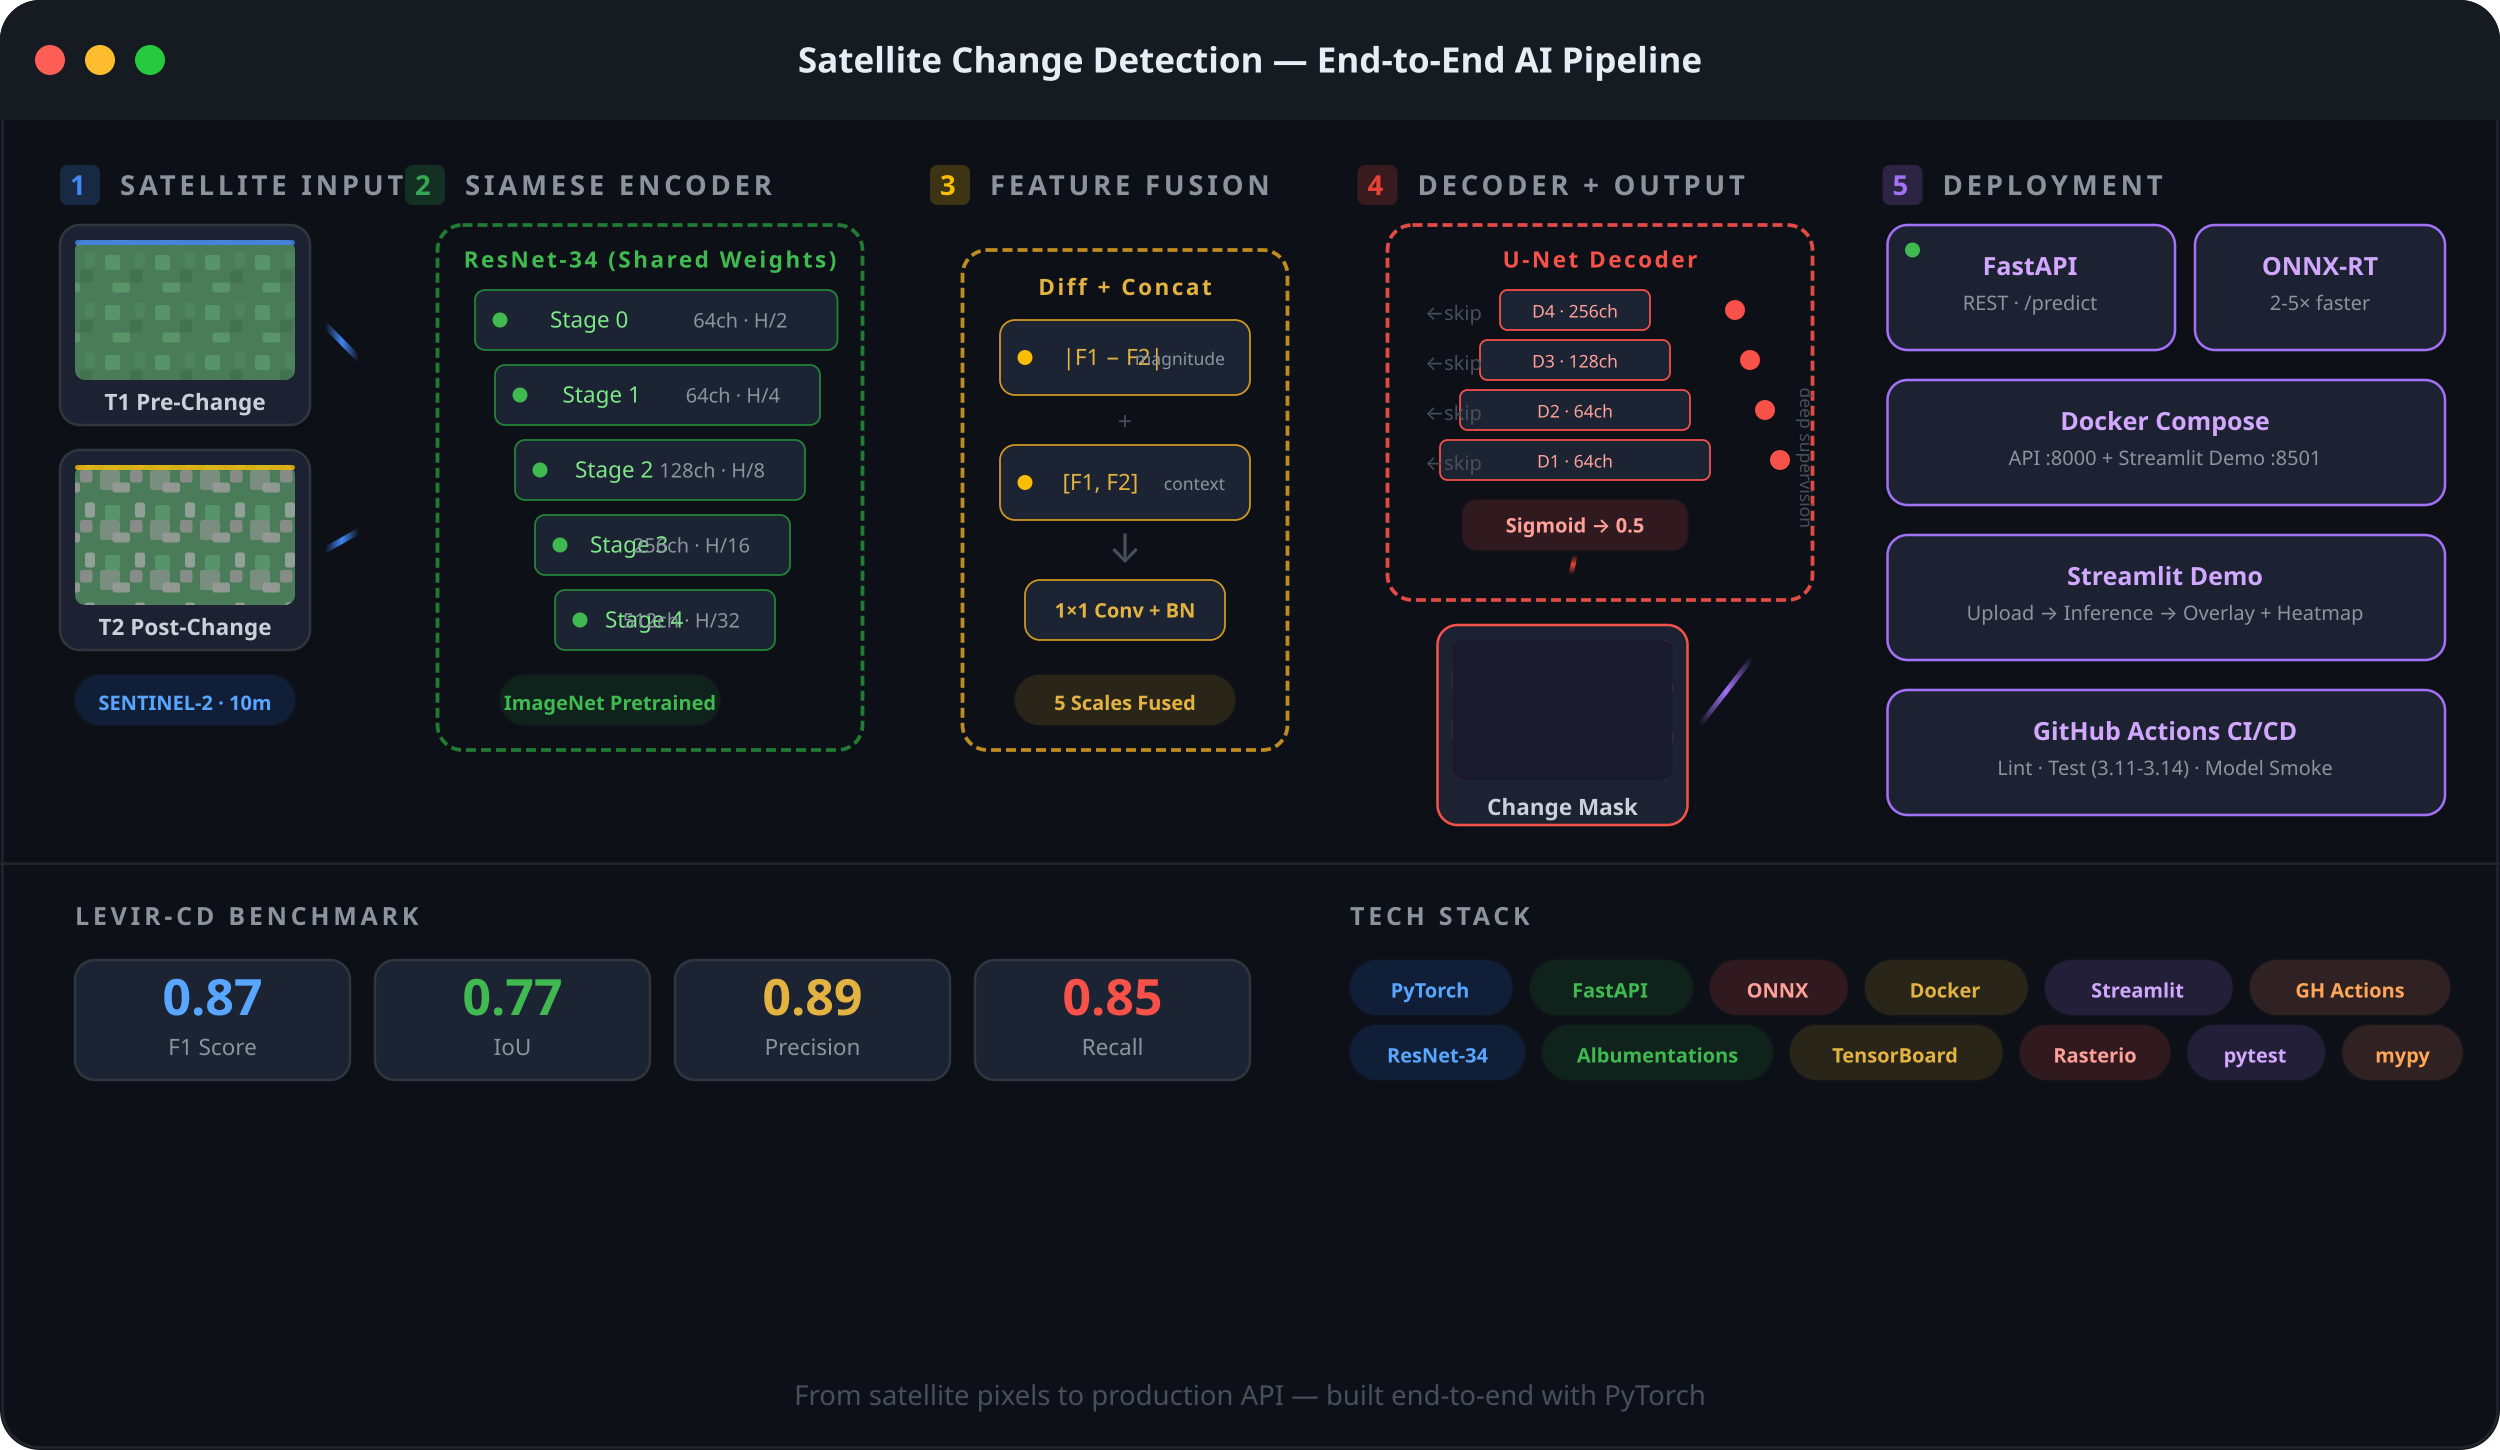
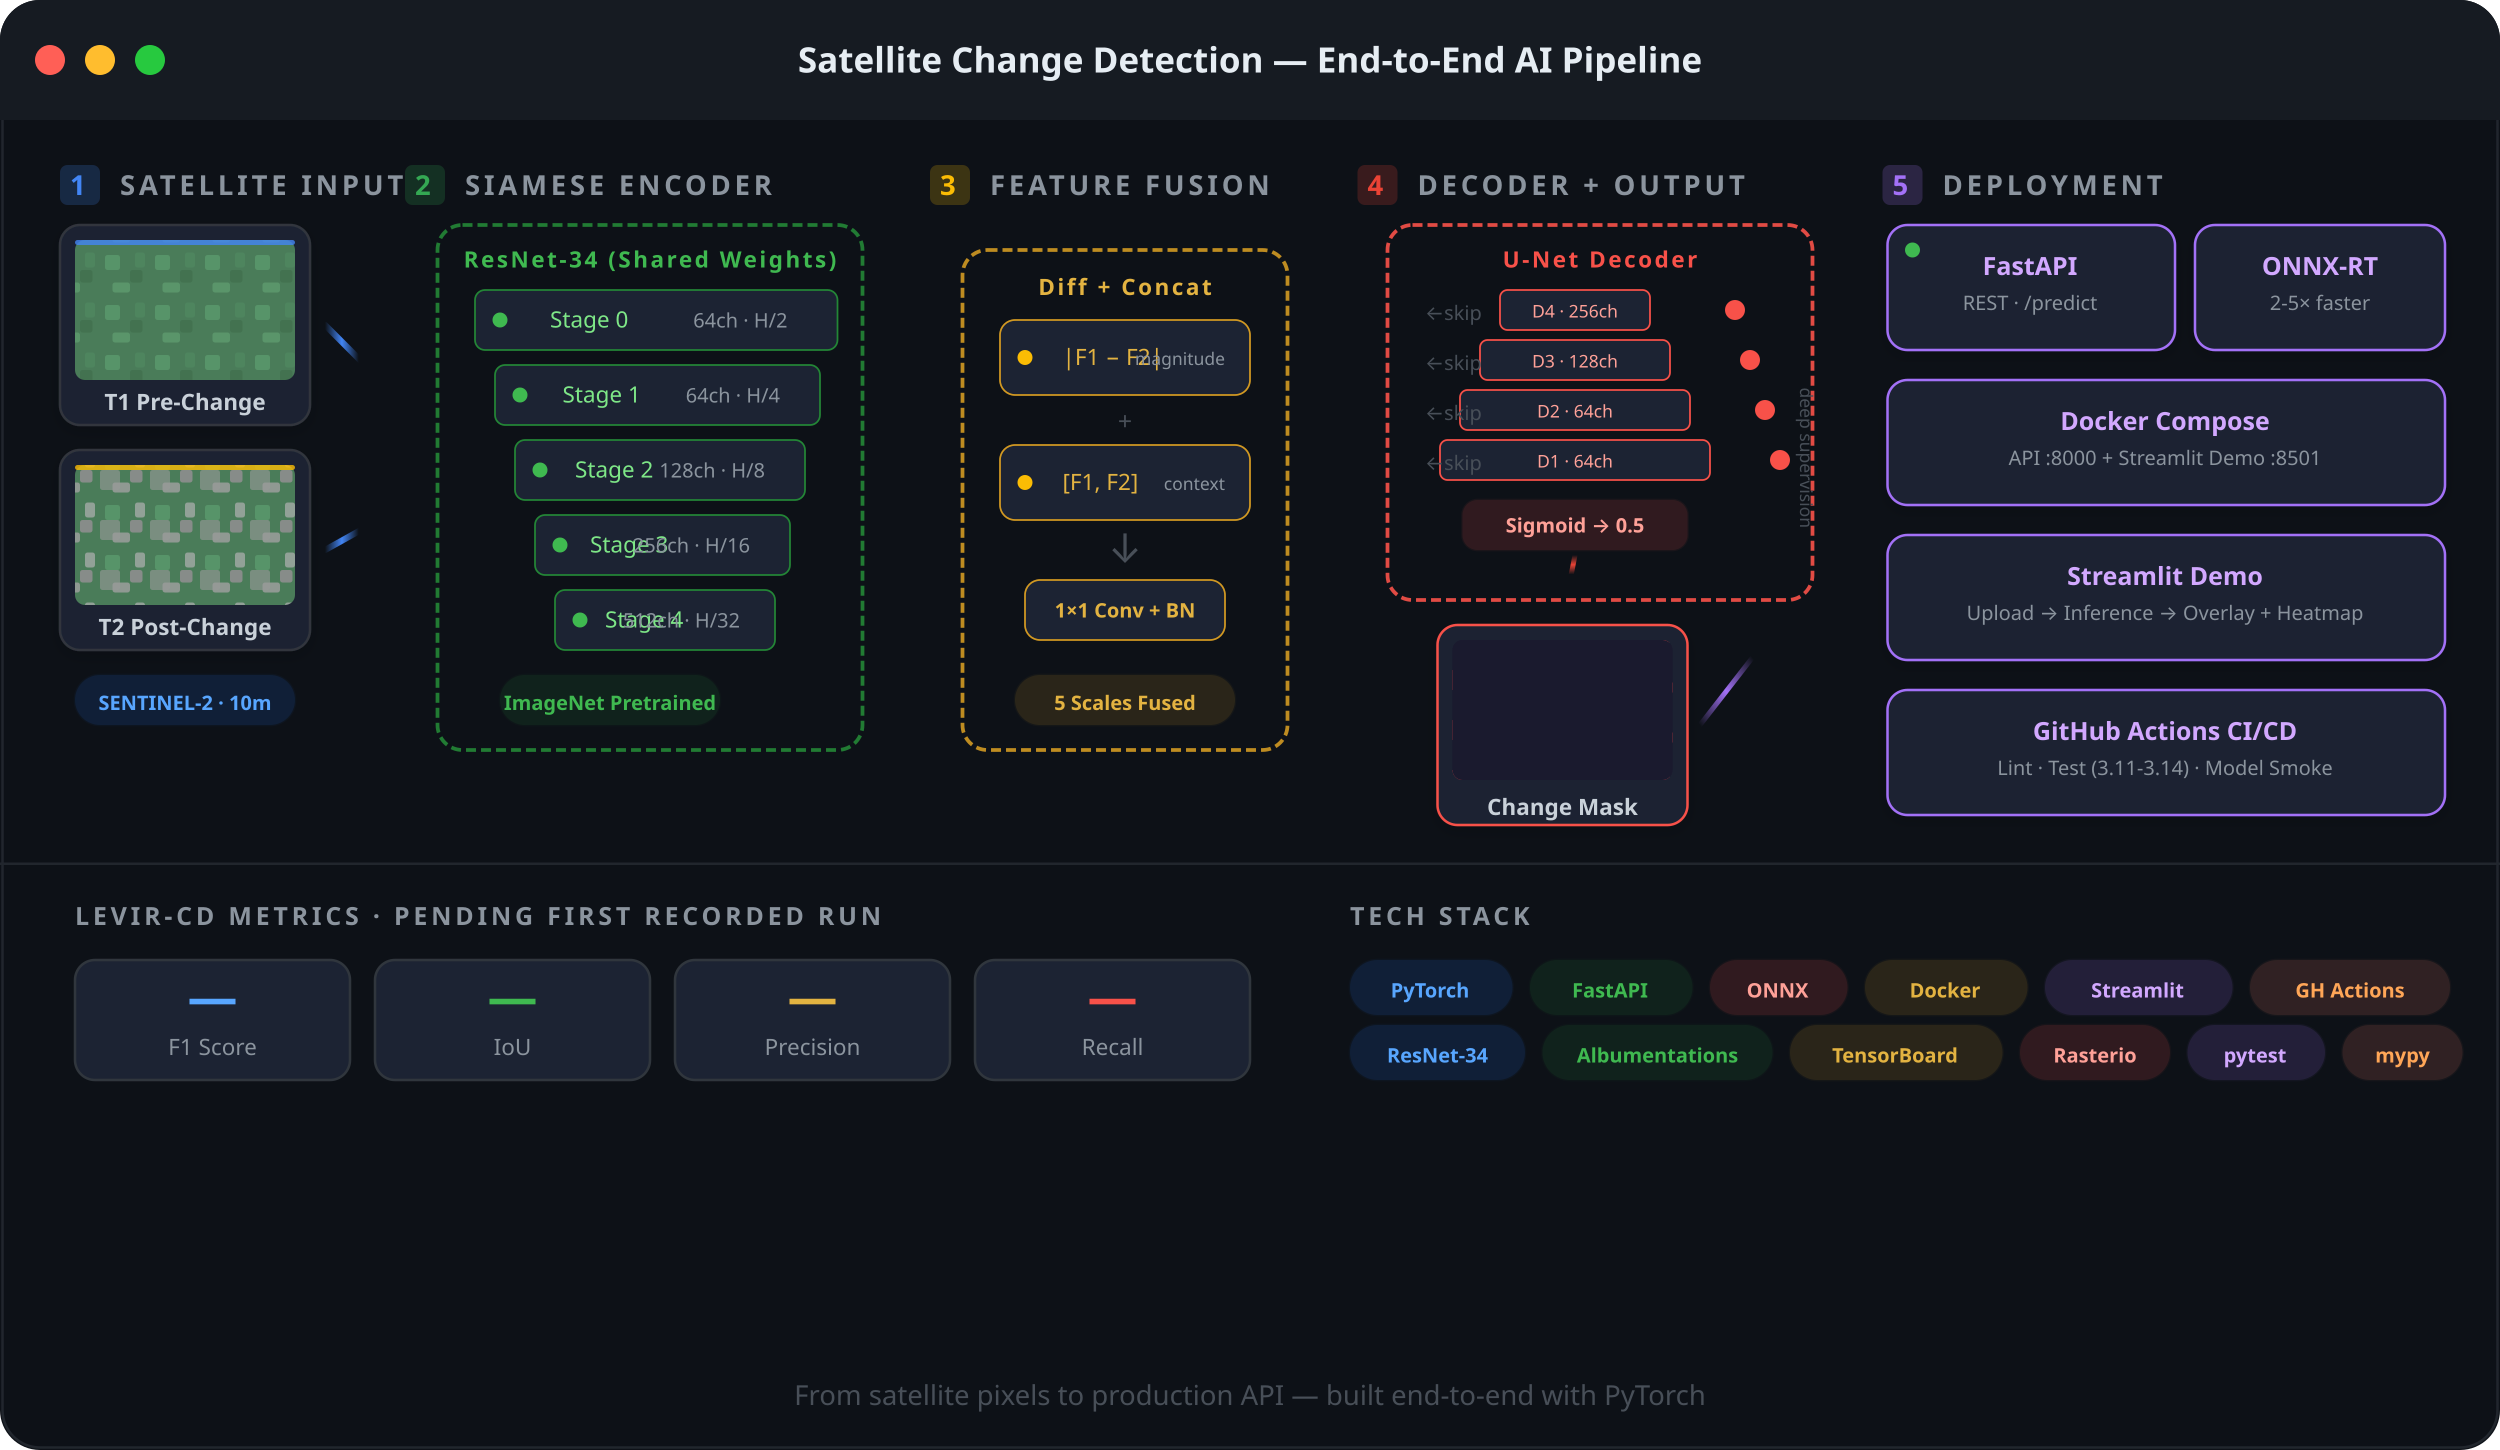
<svg xmlns="http://www.w3.org/2000/svg" viewBox="0 0 1000 580" font-family="'Segoe UI', system-ui, -apple-system, sans-serif">
  <defs>
    <pattern id="terrainBefore" x="0" y="0" width="20" height="20" patternUnits="userSpaceOnUse">
      <rect width="20" height="20" fill="#4a7c59" />
      <rect x="2" y="2" width="6" height="6" rx="1" fill="#5d9e6f" opacity="0.7" />
      <rect x="12" y="8" width="5" height="5" rx="1" fill="#3d6b4a" opacity="0.6" />
      <rect x="5" y="13" width="7" height="4" rx="1" fill="#6aad7b" opacity="0.5" />
      <rect x="14" y="1" width="4" height="6" rx="1" fill="#528d64" opacity="0.5" />
    </pattern>
    <pattern id="terrainAfter" x="0" y="0" width="20" height="20" patternUnits="userSpaceOnUse">
      <rect width="20" height="20" fill="#4a7c59" />
      <rect x="2" y="2" width="6" height="6" rx="1" fill="#5d9e6f" opacity="0.7" />
      <rect x="12" y="8" width="5" height="5" rx="1" fill="#8e8e8e" opacity="0.9" />
      <rect x="5" y="13" width="7" height="4" rx="1" fill="#a0a0a0" opacity="0.8" />
      <rect x="14" y="1" width="4" height="6" rx="1" fill="#b0b0b0" opacity="0.7" />
      <rect x="0" y="8" width="8" height="8" rx="1" fill="#9a9a9a" opacity="0.6" />
    </pattern>
    <pattern id="changeMask" x="0" y="0" width="20" height="20" patternUnits="userSpaceOnUse">
      <rect width="20" height="20" fill="#1a1a2e" />
      <rect x="12" y="8" width="5" height="5" rx="1" fill="#ff4444" opacity="0.9" />
      <rect x="5" y="13" width="7" height="4" rx="1" fill="#ff4444" opacity="0.85" />
      <rect x="14" y="1" width="4" height="6" rx="1" fill="#ff4444" opacity="0.8" />
      <rect x="0" y="8" width="8" height="8" rx="1" fill="#ff4444" opacity="0.7" />
    </pattern>
    <filter id="softShadow">
      <feDropShadow dx="0" dy="2" stdDeviation="3" flood-opacity="0.15" />
    </filter>
    <linearGradient id="flowBlue" x1="0%" y1="0%" x2="100%" y2="0%">
      <stop offset="0%" stop-color="#4285f4" stop-opacity="0">
        <animate attributeName="offset" values="-0.3;1" dur="2s" repeatCount="indefinite" />
      </stop>
      <stop offset="15%" stop-color="#4285f4" stop-opacity="1">
        <animate attributeName="offset" values="-0.15;1.15" dur="2s" repeatCount="indefinite" />
      </stop>
      <stop offset="30%" stop-color="#4285f4" stop-opacity="0">
        <animate attributeName="offset" values="0;1.3" dur="2s" repeatCount="indefinite" />
      </stop>
    </linearGradient>
    <linearGradient id="flowGreen" x1="0%" y1="0%" x2="100%" y2="0%">
      <stop offset="0%" stop-color="#34a853" stop-opacity="0">
        <animate attributeName="offset" values="-0.3;1" dur="2.5s" repeatCount="indefinite" />
      </stop>
      <stop offset="15%" stop-color="#34a853" stop-opacity="1">
        <animate attributeName="offset" values="-0.15;1.15" dur="2.5s" repeatCount="indefinite" />
      </stop>
      <stop offset="30%" stop-color="#34a853" stop-opacity="0">
        <animate attributeName="offset" values="0;1.3" dur="2.5s" repeatCount="indefinite" />
      </stop>
    </linearGradient>
    <linearGradient id="flowYellow" x1="0%" y1="0%" x2="100%" y2="0%">
      <stop offset="0%" stop-color="#fbbc04" stop-opacity="0">
        <animate attributeName="offset" values="-0.3;1" dur="1.8s" repeatCount="indefinite" />
      </stop>
      <stop offset="15%" stop-color="#fbbc04" stop-opacity="1">
        <animate attributeName="offset" values="-0.15;1.15" dur="1.8s" repeatCount="indefinite" />
      </stop>
      <stop offset="30%" stop-color="#fbbc04" stop-opacity="0">
        <animate attributeName="offset" values="0;1.3" dur="1.8s" repeatCount="indefinite" />
      </stop>
    </linearGradient>
    <linearGradient id="flowRed" x1="0%" y1="0%" x2="0%" y2="100%">
      <stop offset="0%" stop-color="#ea4335" stop-opacity="0">
        <animate attributeName="offset" values="-0.3;1" dur="1.5s" repeatCount="indefinite" />
      </stop>
      <stop offset="15%" stop-color="#ea4335" stop-opacity="1">
        <animate attributeName="offset" values="-0.15;1.15" dur="1.5s" repeatCount="indefinite" />
      </stop>
      <stop offset="30%" stop-color="#ea4335" stop-opacity="0">
        <animate attributeName="offset" values="0;1.3" dur="1.5s" repeatCount="indefinite" />
      </stop>
    </linearGradient>
    <linearGradient id="flowPurple" x1="0%" y1="100%" x2="100%" y2="0%">
      <stop offset="0%" stop-color="#a371f7" stop-opacity="0">
        <animate attributeName="offset" values="-0.3;1" dur="2.2s" repeatCount="indefinite" />
      </stop>
      <stop offset="15%" stop-color="#a371f7" stop-opacity="1">
        <animate attributeName="offset" values="-0.15;1.15" dur="2.2s" repeatCount="indefinite" />
      </stop>
      <stop offset="30%" stop-color="#a371f7" stop-opacity="0">
        <animate attributeName="offset" values="0;1.3" dur="2.2s" repeatCount="indefinite" />
      </stop>
    </linearGradient>
  </defs>
  <rect width="1000" height="580" rx="16" fill="#0d1117" />
  <rect x="1" y="1" width="998" height="578" rx="15" fill="none" stroke="#21262d" stroke-width="1" />
  <rect x="0" y="0" width="1000" height="48" rx="16" fill="#161b22" />
  <rect x="0" y="16" width="1000" height="32" fill="#161b22" />
  <circle cx="20" cy="24" r="6" fill="#ff5f56" />
  <circle cx="40" cy="24" r="6" fill="#ffbd2e" />
  <circle cx="60" cy="24" r="6" fill="#27c93f" />
  <text x="500" y="29" text-anchor="middle" fill="#e6edf3" font-size="14" font-weight="600">Satellite Change Detection — End-to-End AI Pipeline</text>
  <g>
    <rect x="24" y="66" width="16" height="16" rx="3" fill="#4285f4" opacity="0.2" />
    <text x="28" y="78" fill="#4285f4" font-size="11" font-weight="700">1</text>
    <text x="48" y="78" fill="#8b949e" font-size="11" font-weight="600" letter-spacing="1.5">SATELLITE INPUT</text>
    <rect x="24" y="90" width="100" height="80" rx="8" fill="#1c2333" stroke="#30363d" filter="url(#softShadow)" />
    <rect x="30" y="96" width="88" height="56" rx="4" fill="url(#terrainBefore)" />
    <rect x="30" y="96" width="88" height="2" rx="1" fill="#4285f4" opacity="0.8">
      <animate attributeName="y" values="96;148;96" dur="2.5s" repeatCount="indefinite" />
    </rect>
    <text x="74" y="164" text-anchor="middle" fill="#c9d1d9" font-size="9" font-weight="600">T1 Pre-Change</text>
    <rect x="24" y="180" width="100" height="80" rx="8" fill="#1c2333" stroke="#30363d" filter="url(#softShadow)" />
    <rect x="30" y="186" width="88" height="56" rx="4" fill="url(#terrainAfter)" />
    <rect x="30" y="186" width="88" height="2" rx="1" fill="#fbbc04" opacity="0.8">
      <animate attributeName="y" values="186;238;186" dur="2.5s" repeatCount="indefinite" />
    </rect>
    <text x="74" y="254" text-anchor="middle" fill="#c9d1d9" font-size="9" font-weight="600">T2 Post-Change</text>
    <rect x="30" y="270" width="88" height="20" rx="10" fill="#1f6feb" opacity="0.15" stroke="#1f6feb" stroke-opacity="0.3" />
    <text x="74" y="284" text-anchor="middle" fill="#58a6ff" font-size="8" font-weight="600">SENTINEL-2 · 10m</text>
  </g>
  <line x1="130" y1="130" x2="175" y2="175" stroke="url(#flowBlue)" stroke-width="2.5" stroke-linecap="round" />
  <line x1="130" y1="220" x2="175" y2="195" stroke="url(#flowBlue)" stroke-width="2.5" stroke-linecap="round" />
  <g>
    <rect x="162" y="66" width="16" height="16" rx="3" fill="#34a853" opacity="0.2" />
    <text x="166" y="78" fill="#34a853" font-size="11" font-weight="700">2</text>
    <text x="186" y="78" fill="#8b949e" font-size="11" font-weight="600" letter-spacing="1.5">SIAMESE ENCODER</text>
    <rect x="175" y="90" width="170" height="210" rx="10" fill="#0d1117" stroke="#238636" stroke-width="1.5" stroke-dasharray="4 2" opacity="0.9" />
    <text x="260" y="107" text-anchor="middle" fill="#3fb950" font-size="9" font-weight="700" letter-spacing="1">ResNet-34 (Shared Weights)</text>
    <rect x="190" y="116" width="145" height="24" rx="4" fill="#1c2333" stroke="#238636" stroke-width="0.7" />
    <text x="220" y="131" fill="#7ee787" font-size="9">Stage 0</text>
    <text x="315" y="131" text-anchor="end" fill="#8b949e" font-size="8">64ch · H/2</text>
    <circle cx="200" cy="128" r="3" fill="#3fb950">
      <animate attributeName="r" values="3;5;3" dur="2s" begin="0s" repeatCount="indefinite" />
      <animate attributeName="opacity" values="0.5;1;0.5" dur="2s" begin="0s" repeatCount="indefinite" />
    </circle>
    <rect x="198" y="146" width="130" height="24" rx="4" fill="#1c2333" stroke="#238636" stroke-width="0.7" />
    <text x="225" y="161" fill="#7ee787" font-size="9">Stage 1</text>
    <text x="312" y="161" text-anchor="end" fill="#8b949e" font-size="8">64ch · H/4</text>
    <circle cx="208" cy="158" r="3" fill="#3fb950">
      <animate attributeName="r" values="3;5;3" dur="2s" begin="0.3s" repeatCount="indefinite" />
      <animate attributeName="opacity" values="0.5;1;0.5" dur="2s" begin="0.3s" repeatCount="indefinite" />
    </circle>
    <rect x="206" y="176" width="116" height="24" rx="4" fill="#1c2333" stroke="#238636" stroke-width="0.7" />
    <text x="230" y="191" fill="#7ee787" font-size="9">Stage 2</text>
    <text x="306" y="191" text-anchor="end" fill="#8b949e" font-size="8">128ch · H/8</text>
    <circle cx="216" cy="188" r="3" fill="#3fb950">
      <animate attributeName="r" values="3;5;3" dur="2s" begin="0.6s" repeatCount="indefinite" />
      <animate attributeName="opacity" values="0.5;1;0.5" dur="2s" begin="0.6s" repeatCount="indefinite" />
    </circle>
    <rect x="214" y="206" width="102" height="24" rx="4" fill="#1c2333" stroke="#238636" stroke-width="0.7" />
    <text x="236" y="221" fill="#7ee787" font-size="9">Stage 3</text>
    <text x="300" y="221" text-anchor="end" fill="#8b949e" font-size="8">256ch · H/16</text>
    <circle cx="224" cy="218" r="3" fill="#3fb950">
      <animate attributeName="r" values="3;5;3" dur="2s" begin="0.9s" repeatCount="indefinite" />
      <animate attributeName="opacity" values="0.5;1;0.5" dur="2s" begin="0.9s" repeatCount="indefinite" />
    </circle>
    <rect x="222" y="236" width="88" height="24" rx="4" fill="#1c2333" stroke="#238636" stroke-width="0.7" />
    <text x="242" y="251" fill="#7ee787" font-size="9">Stage 4</text>
    <text x="296" y="251" text-anchor="end" fill="#8b949e" font-size="8">512ch · H/32</text>
    <circle cx="232" cy="248" r="3" fill="#3fb950">
      <animate attributeName="r" values="3;5;3" dur="2s" begin="1.2s" repeatCount="indefinite" />
      <animate attributeName="opacity" values="0.5;1;0.5" dur="2s" begin="1.2s" repeatCount="indefinite" />
    </circle>
    <rect x="200" y="270" width="88" height="20" rx="10" fill="#238636" opacity="0.15" stroke="#238636" stroke-opacity="0.3" />
    <text x="244" y="284" text-anchor="middle" fill="#3fb950" font-size="8" font-weight="600">ImageNet Pretrained</text>
  </g>
  <line x1="350" y1="185" x2="385" y2="185" stroke="url(#flowGreen)" stroke-width="2.5" stroke-linecap="round" />
  <g>
    <rect x="372" y="66" width="16" height="16" rx="3" fill="#fbbc04" opacity="0.2" />
    <text x="376" y="78" fill="#fbbc04" font-size="11" font-weight="700">3</text>
    <text x="396" y="78" fill="#8b949e" font-size="11" font-weight="600" letter-spacing="1.5">FEATURE FUSION</text>
    <rect x="385" y="100" width="130" height="200" rx="10" fill="#0d1117" stroke="#d29922" stroke-width="1.5" stroke-dasharray="4 2" opacity="0.9" />
    <text x="450" y="118" text-anchor="middle" fill="#e3b341" font-size="9" font-weight="700" letter-spacing="1">Diff + Concat</text>
    <rect x="400" y="128" width="100" height="30" rx="6" fill="#1c2333" stroke="#d29922" stroke-width="0.7" />
    <text x="425" y="146" fill="#e3b341" font-size="9">|F1 − F2|</text>
    <text x="490" y="146" text-anchor="end" fill="#8b949e" font-size="7">magnitude</text>
    <circle cx="410" cy="143" r="3" fill="#fbbc04">
      <animate attributeName="opacity" values="0.3;1;0.3" dur="1.5s" repeatCount="indefinite" />
    </circle>
    <text x="450" y="172" text-anchor="middle" fill="#484f58" font-size="10">+</text>
    <rect x="400" y="178" width="100" height="30" rx="6" fill="#1c2333" stroke="#d29922" stroke-width="0.7" />
    <text x="425" y="196" fill="#e3b341" font-size="9">[F1, F2]</text>
    <text x="490" y="196" text-anchor="end" fill="#8b949e" font-size="7">context</text>
    <circle cx="410" cy="193" r="3" fill="#fbbc04">
      <animate attributeName="opacity" values="0.3;1;0.3" dur="1.5s" begin="0.5s" repeatCount="indefinite" />
    </circle>
    <text x="450" y="225" text-anchor="middle" fill="#484f58" font-size="16">↓</text>
    <rect x="410" y="232" width="80" height="24" rx="6" fill="#1c2333" stroke="#d29922" stroke-width="0.7" />
    <text x="450" y="247" text-anchor="middle" fill="#e3b341" font-size="8" font-weight="600">1×1 Conv + BN</text>
    <rect x="406" y="270" width="88" height="20" rx="10" fill="#d29922" opacity="0.15" stroke="#d29922" stroke-opacity="0.3" />
    <text x="450" y="284" text-anchor="middle" fill="#e3b341" font-size="8" font-weight="600">5 Scales Fused</text>
  </g>
  <line x1="520" y1="185" x2="555" y2="185" stroke="url(#flowYellow)" stroke-width="2.5" stroke-linecap="round" />
  <g>
    <rect x="543" y="66" width="16" height="16" rx="3" fill="#ea4335" opacity="0.2" />
    <text x="547" y="78" fill="#ea4335" font-size="11" font-weight="700">4</text>
    <text x="567" y="78" fill="#8b949e" font-size="11" font-weight="600" letter-spacing="1.5">DECODER + OUTPUT</text>
    <rect x="555" y="90" width="170" height="150" rx="10" fill="#0d1117" stroke="#f85149" stroke-width="1.5" stroke-dasharray="4 2" opacity="0.9" />
    <text x="640" y="107" text-anchor="middle" fill="#f85149" font-size="9" font-weight="700" letter-spacing="1">U-Net Decoder</text>
    <rect x="600" y="116" width="60" height="16" rx="3" fill="#1c2333" stroke="#f85149" stroke-width="0.7" />
    <text x="630" y="127" text-anchor="middle" fill="#ffa198" font-size="7">D4 · 256ch</text>
    <rect x="592" y="136" width="76" height="16" rx="3" fill="#1c2333" stroke="#f85149" stroke-width="0.7" />
    <text x="630" y="147" text-anchor="middle" fill="#ffa198" font-size="7">D3 · 128ch</text>
    <rect x="584" y="156" width="92" height="16" rx="3" fill="#1c2333" stroke="#f85149" stroke-width="0.7" />
    <text x="630" y="167" text-anchor="middle" fill="#ffa198" font-size="7">D2 · 64ch</text>
    <rect x="576" y="176" width="108" height="16" rx="3" fill="#1c2333" stroke="#f85149" stroke-width="0.7" />
    <text x="630" y="187" text-anchor="middle" fill="#ffa198" font-size="7">D1 · 64ch</text>
    <text x="570" y="128" fill="#484f58" font-size="8">←skip</text>
    <text x="570" y="148" fill="#484f58" font-size="8">←skip</text>
    <text x="570" y="168" fill="#484f58" font-size="8">←skip</text>
    <text x="570" y="188" fill="#484f58" font-size="8">←skip</text>
    <circle cx="694" cy="124" r="4" fill="#f85149">
      <animate attributeName="opacity" values="0.3;0.9;0.3" dur="2s" begin="0s" repeatCount="indefinite" />
    </circle>
    <circle cx="700" cy="144" r="4" fill="#f85149">
      <animate attributeName="opacity" values="0.3;0.9;0.3" dur="2s" begin="0.3s" repeatCount="indefinite" />
    </circle>
    <circle cx="706" cy="164" r="4" fill="#f85149">
      <animate attributeName="opacity" values="0.3;0.9;0.3" dur="2s" begin="0.6s" repeatCount="indefinite" />
    </circle>
    <circle cx="712" cy="184" r="4" fill="#f85149">
      <animate attributeName="opacity" values="0.3;0.9;0.3" dur="2s" begin="0.9s" repeatCount="indefinite" />
    </circle>
    <text x="720" y="155" fill="#484f58" font-size="7" transform="rotate(90,720,155)">deep supervision</text>
    <rect x="585" y="200" width="90" height="20" rx="6" fill="#f85149" opacity="0.15" stroke="#f85149" stroke-opacity="0.4" />
    <text x="630" y="213" text-anchor="middle" fill="#ffa198" font-size="8" font-weight="600">Sigmoid → 0.5</text>
    <rect x="575" y="250" width="100" height="80" rx="8" fill="#1c2333" stroke="#f85149" filter="url(#softShadow)" />
    <rect x="581" y="256" width="88" height="56" rx="4" fill="url(#changeMask)" />
    <rect x="581" y="256" width="88" height="56" rx="4" fill="#1a1a2e">
      <animate attributeName="width" values="88;0" dur="3s" begin="1.5s" fill="freeze" />
    </rect>
    <text x="625" y="326" text-anchor="middle" fill="#c9d1d9" font-size="9" font-weight="600">Change Mask</text>
    <line x1="630" y1="222" x2="625" y2="248" stroke="url(#flowRed)" stroke-width="2" stroke-linecap="round" />
  </g>
  <g>
    <rect x="753" y="66" width="16" height="16" rx="3" fill="#a371f7" opacity="0.2" />
    <text x="757" y="78" fill="#a371f7" font-size="11" font-weight="700">5</text>
    <text x="777" y="78" fill="#8b949e" font-size="11" font-weight="600" letter-spacing="1.5">DEPLOYMENT</text>
    <rect x="755" y="90" width="115" height="50" rx="8" fill="#1c2333" stroke="#a371f7" filter="url(#softShadow)" />
    <text x="812" y="110" text-anchor="middle" fill="#d2a8ff" font-size="10" font-weight="700">FastAPI</text>
    <text x="812" y="124" text-anchor="middle" fill="#8b949e" font-size="8">REST · /predict</text>
    <circle cx="765" cy="100" r="3" fill="#3fb950">
      <animate attributeName="opacity" values="1;0.3;1" dur="1.5s" repeatCount="indefinite" />
    </circle>
    <rect x="878" y="90" width="100" height="50" rx="8" fill="#1c2333" stroke="#a371f7" filter="url(#softShadow)" />
    <text x="928" y="110" text-anchor="middle" fill="#d2a8ff" font-size="10" font-weight="700">ONNX-RT</text>
    <text x="928" y="124" text-anchor="middle" fill="#8b949e" font-size="8">2-5× faster</text>
    <rect x="755" y="152" width="223" height="50" rx="8" fill="#1c2333" stroke="#a371f7" filter="url(#softShadow)" />
    <text x="866" y="172" text-anchor="middle" fill="#d2a8ff" font-size="10" font-weight="700">Docker Compose</text>
    <text x="866" y="186" text-anchor="middle" fill="#8b949e" font-size="8">API :8000 + Streamlit Demo :8501</text>
    <rect x="755" y="214" width="223" height="50" rx="8" fill="#1c2333" stroke="#a371f7" filter="url(#softShadow)" />
    <text x="866" y="234" text-anchor="middle" fill="#d2a8ff" font-size="10" font-weight="700">Streamlit Demo</text>
    <text x="866" y="248" text-anchor="middle" fill="#8b949e" font-size="8">Upload → Inference → Overlay + Heatmap</text>
    <rect x="755" y="276" width="223" height="50" rx="8" fill="#1c2333" stroke="#a371f7" filter="url(#softShadow)" />
    <text x="866" y="296" text-anchor="middle" fill="#d2a8ff" font-size="10" font-weight="700">GitHub Actions CI/CD</text>
    <text x="866" y="310" text-anchor="middle" fill="#8b949e" font-size="8">Lint · Test (3.11-3.14) · Model Smoke</text>
    <circle cx="770" cy="300" r="5" fill="#238636" opacity="0">
      <animate attributeName="opacity" values="0;1" dur="0.3s" begin="3s" fill="freeze" />
    </circle>
    <text x="770" y="303" text-anchor="middle" fill="#3fb950" font-size="8" opacity="0">✓
      <animate attributeName="opacity" values="0;1" dur="0.3s" begin="3s" fill="freeze" />
    </text>
    <circle cx="790" cy="300" r="5" fill="#238636" opacity="0">
      <animate attributeName="opacity" values="0;1" dur="0.3s" begin="3.4s" fill="freeze" />
    </circle>
    <text x="790" y="303" text-anchor="middle" fill="#3fb950" font-size="8" opacity="0">✓
      <animate attributeName="opacity" values="0;1" dur="0.3s" begin="3.4s" fill="freeze" />
    </text>
    <circle cx="810" cy="300" r="5" fill="#238636" opacity="0">
      <animate attributeName="opacity" values="0;1" dur="0.3s" begin="3.8s" fill="freeze" />
    </circle>
    <text x="810" y="303" text-anchor="middle" fill="#3fb950" font-size="8" opacity="0">✓
      <animate attributeName="opacity" values="0;1" dur="0.3s" begin="3.8s" fill="freeze" />
    </text>
  </g>
  <line x1="680" y1="290" x2="750" y2="200" stroke="url(#flowPurple)" stroke-width="2" stroke-linecap="round" />
  <rect x="0" y="345" width="1000" height="1" fill="#21262d" />
  <g transform="translate(30, 370)">
-     <text x="0" y="0" fill="#8b949e" font-size="10" font-weight="600" letter-spacing="1.5">LEVIR-CD BENCHMARK</text>
+     <text x="0" y="0" fill="#8b949e" font-size="10" font-weight="600" letter-spacing="1.5">LEVIR-CD METRICS · PENDING FIRST RECORDED RUN</text>
    <rect x="0" y="14" width="110" height="48" rx="8" fill="#1c2333" stroke="#30363d" />
-     <text x="55" y="36" text-anchor="middle" fill="#58a6ff" font-size="20" font-weight="700">0.87</text>
+     <text x="55" y="36" text-anchor="middle" fill="#58a6ff" font-size="20" font-weight="700">—</text>
    <text x="55" y="52" text-anchor="middle" fill="#8b949e" font-size="9">F1 Score</text>
    <rect x="120" y="14" width="110" height="48" rx="8" fill="#1c2333" stroke="#30363d" />
-     <text x="175" y="36" text-anchor="middle" fill="#3fb950" font-size="20" font-weight="700">0.77</text>
+     <text x="175" y="36" text-anchor="middle" fill="#3fb950" font-size="20" font-weight="700">—</text>
    <text x="175" y="52" text-anchor="middle" fill="#8b949e" font-size="9">IoU</text>
    <rect x="240" y="14" width="110" height="48" rx="8" fill="#1c2333" stroke="#30363d" />
-     <text x="295" y="36" text-anchor="middle" fill="#e3b341" font-size="20" font-weight="700">0.89</text>
+     <text x="295" y="36" text-anchor="middle" fill="#e3b341" font-size="20" font-weight="700">—</text>
    <text x="295" y="52" text-anchor="middle" fill="#8b949e" font-size="9">Precision</text>
    <rect x="360" y="14" width="110" height="48" rx="8" fill="#1c2333" stroke="#30363d" />
-     <text x="415" y="36" text-anchor="middle" fill="#f85149" font-size="20" font-weight="700">0.85</text>
+     <text x="415" y="36" text-anchor="middle" fill="#f85149" font-size="20" font-weight="700">—</text>
    <text x="415" y="52" text-anchor="middle" fill="#8b949e" font-size="9">Recall</text>
  </g>
  <g transform="translate(540, 370)">
    <text x="0" y="0" fill="#8b949e" font-size="10" font-weight="600" letter-spacing="1.5">TECH STACK</text>
    <rect x="0" y="14" width="65" height="22" rx="11" fill="#1f6feb" opacity="0.15" stroke="#1f6feb" stroke-opacity="0.3" />
    <text x="32" y="29" text-anchor="middle" fill="#58a6ff" font-size="8" font-weight="600">PyTorch</text>
    <rect x="72" y="14" width="65" height="22" rx="11" fill="#238636" opacity="0.15" stroke="#238636" stroke-opacity="0.3" />
    <text x="104" y="29" text-anchor="middle" fill="#3fb950" font-size="8" font-weight="600">FastAPI</text>
    <rect x="144" y="14" width="55" height="22" rx="11" fill="#f85149" opacity="0.15" stroke="#f85149" stroke-opacity="0.3" />
    <text x="171" y="29" text-anchor="middle" fill="#ffa198" font-size="8" font-weight="600">ONNX</text>
    <rect x="206" y="14" width="65" height="22" rx="11" fill="#d29922" opacity="0.15" stroke="#d29922" stroke-opacity="0.3" />
    <text x="238" y="29" text-anchor="middle" fill="#e3b341" font-size="8" font-weight="600">Docker</text>
    <rect x="278" y="14" width="75" height="22" rx="11" fill="#a371f7" opacity="0.15" stroke="#a371f7" stroke-opacity="0.3" />
    <text x="315" y="29" text-anchor="middle" fill="#d2a8ff" font-size="8" font-weight="600">Streamlit</text>
    <rect x="360" y="14" width="80" height="22" rx="11" fill="#f78166" opacity="0.15" stroke="#f78166" stroke-opacity="0.3" />
    <text x="400" y="29" text-anchor="middle" fill="#ffa657" font-size="8" font-weight="600">GH Actions</text>
    <rect x="0" y="40" width="70" height="22" rx="11" fill="#1f6feb" opacity="0.15" stroke="#1f6feb" stroke-opacity="0.3" />
    <text x="35" y="55" text-anchor="middle" fill="#58a6ff" font-size="8" font-weight="600">ResNet-34</text>
    <rect x="77" y="40" width="92" height="22" rx="11" fill="#238636" opacity="0.15" stroke="#238636" stroke-opacity="0.3" />
    <text x="123" y="55" text-anchor="middle" fill="#3fb950" font-size="8" font-weight="600">Albumentations</text>
    <rect x="176" y="40" width="85" height="22" rx="11" fill="#d29922" opacity="0.15" stroke="#d29922" stroke-opacity="0.3" />
    <text x="218" y="55" text-anchor="middle" fill="#e3b341" font-size="8" font-weight="600">TensorBoard</text>
    <rect x="268" y="40" width="60" height="22" rx="11" fill="#f85149" opacity="0.15" stroke="#f85149" stroke-opacity="0.3" />
    <text x="298" y="55" text-anchor="middle" fill="#ffa198" font-size="8" font-weight="600">Rasterio</text>
    <rect x="335" y="40" width="55" height="22" rx="11" fill="#a371f7" opacity="0.15" stroke="#a371f7" stroke-opacity="0.3" />
    <text x="362" y="55" text-anchor="middle" fill="#d2a8ff" font-size="8" font-weight="600">pytest</text>
    <rect x="397" y="40" width="48" height="22" rx="11" fill="#f78166" opacity="0.15" stroke="#f78166" stroke-opacity="0.3" />
    <text x="421" y="55" text-anchor="middle" fill="#ffa657" font-size="8" font-weight="600">mypy</text>
  </g>
  <text x="500" y="562" text-anchor="middle" fill="#484f58" font-size="11">From satellite pixels to production API — built end-to-end with PyTorch</text>
</svg>
